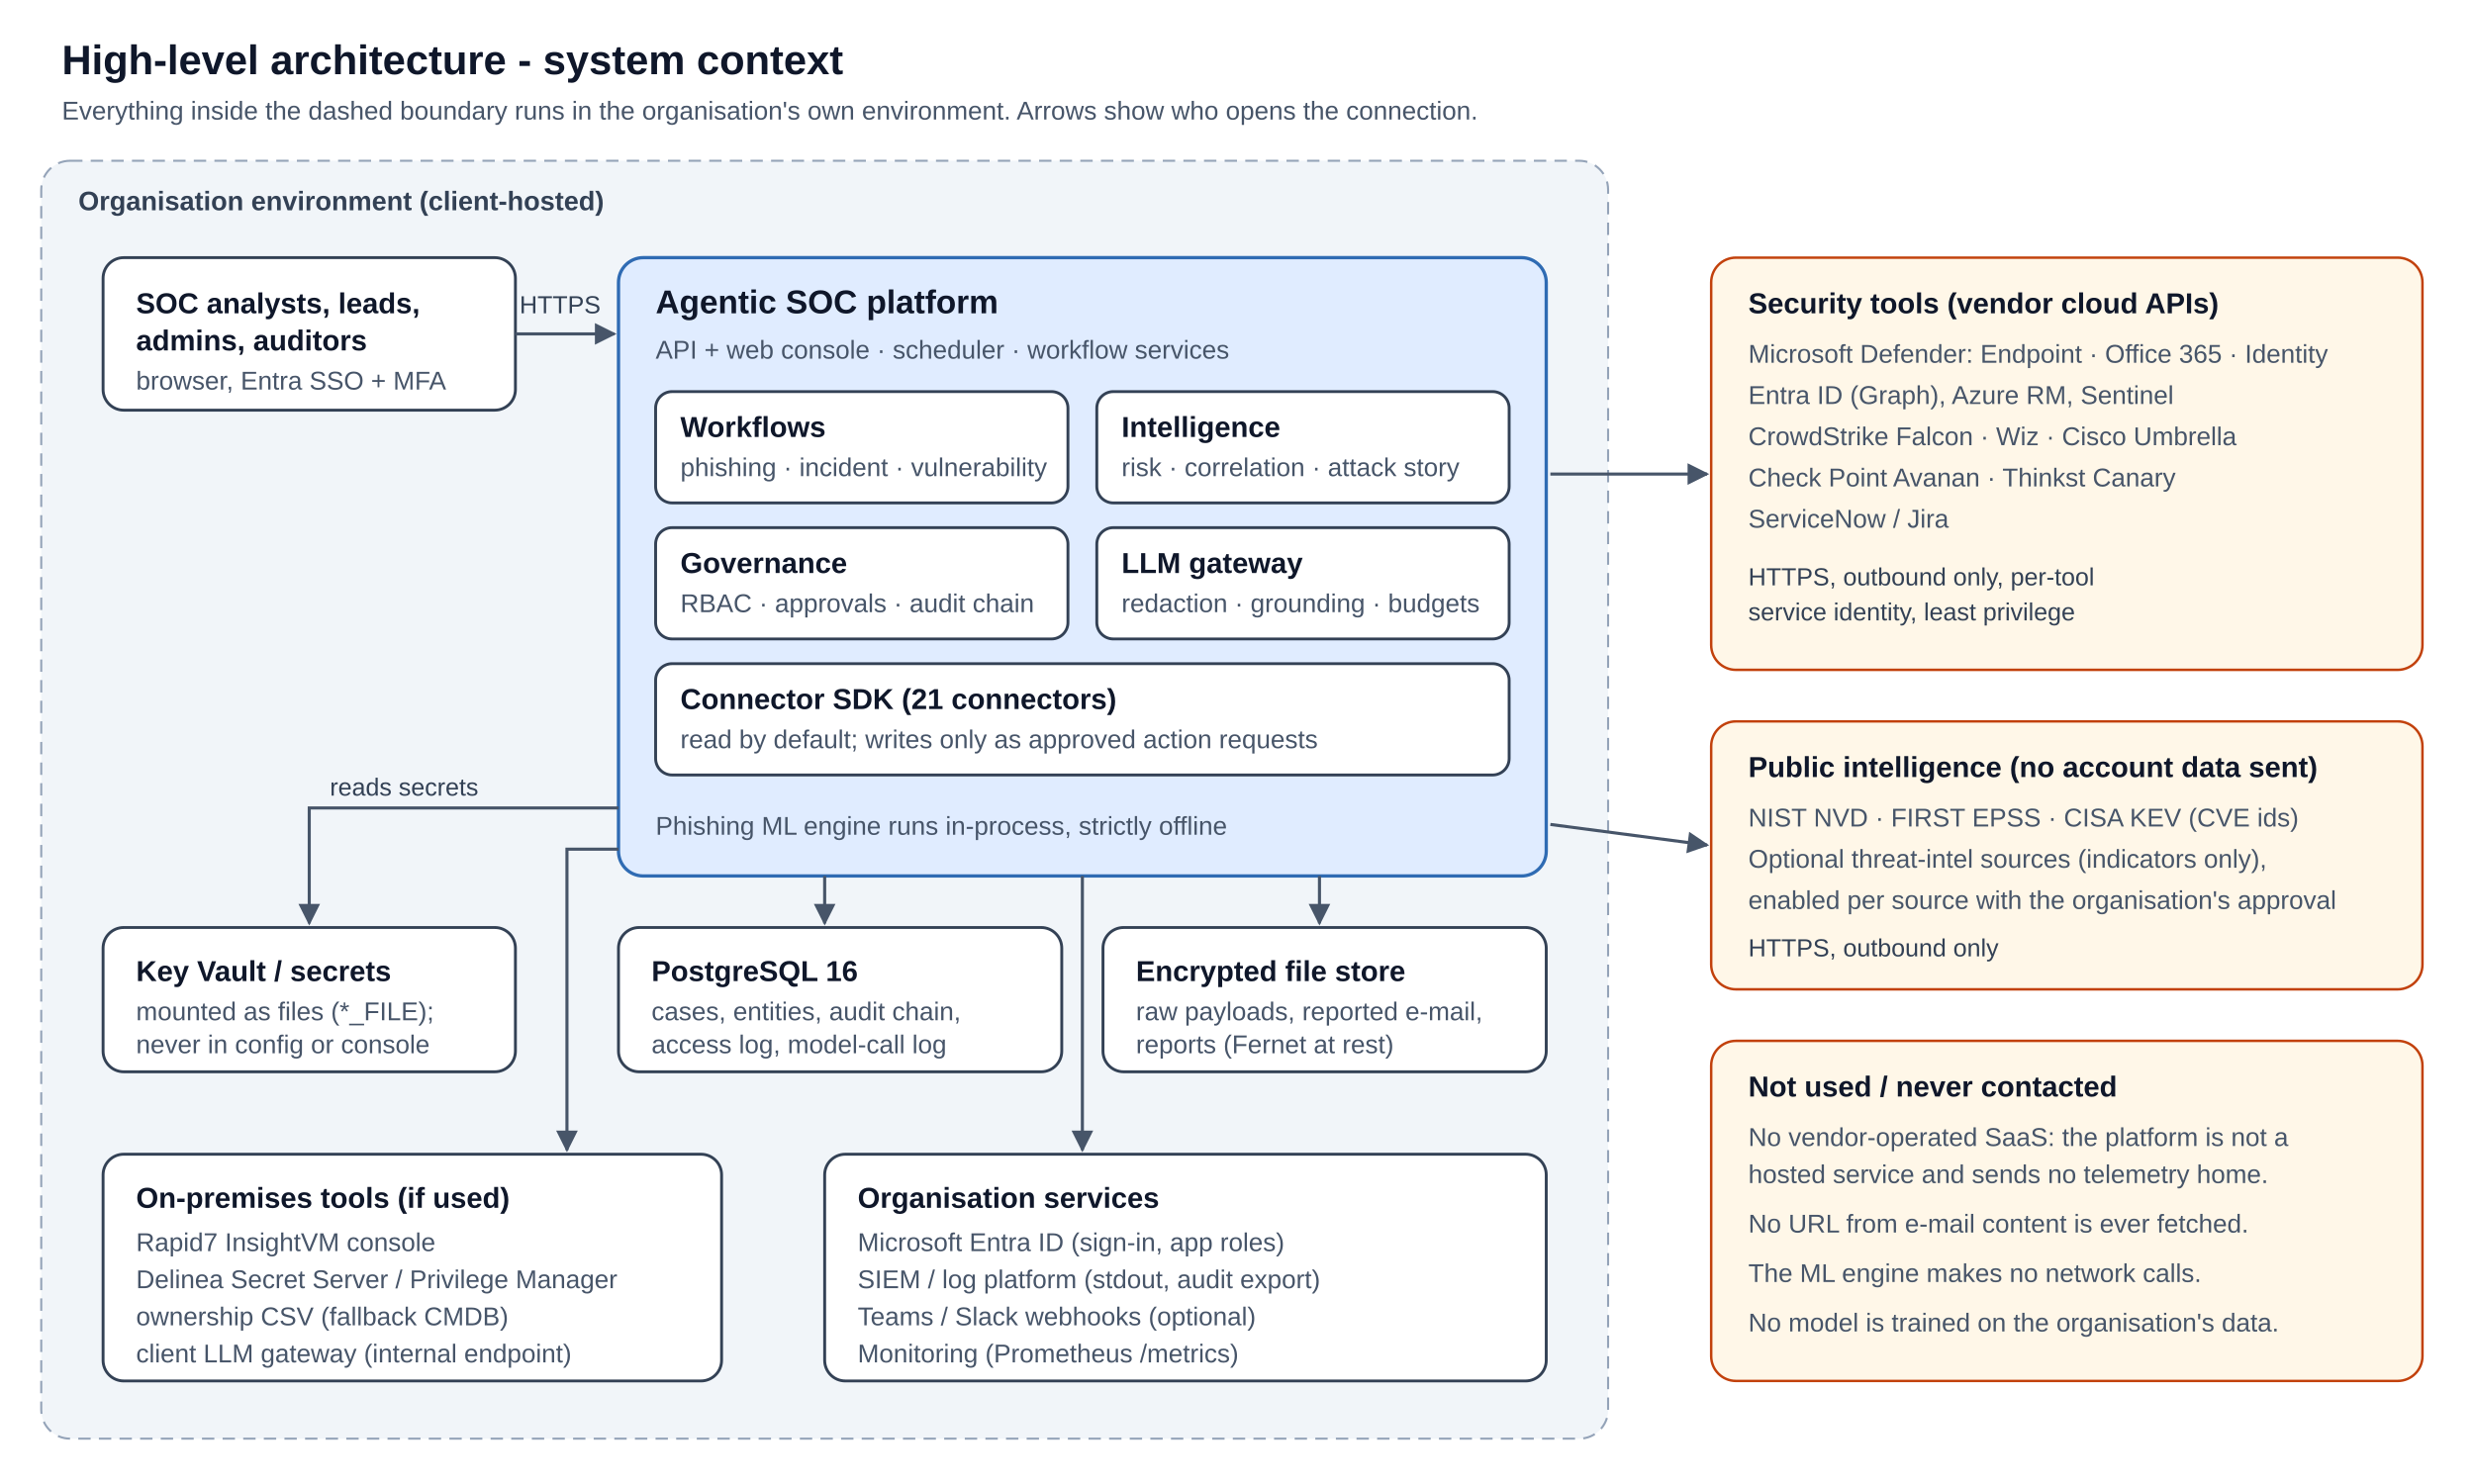
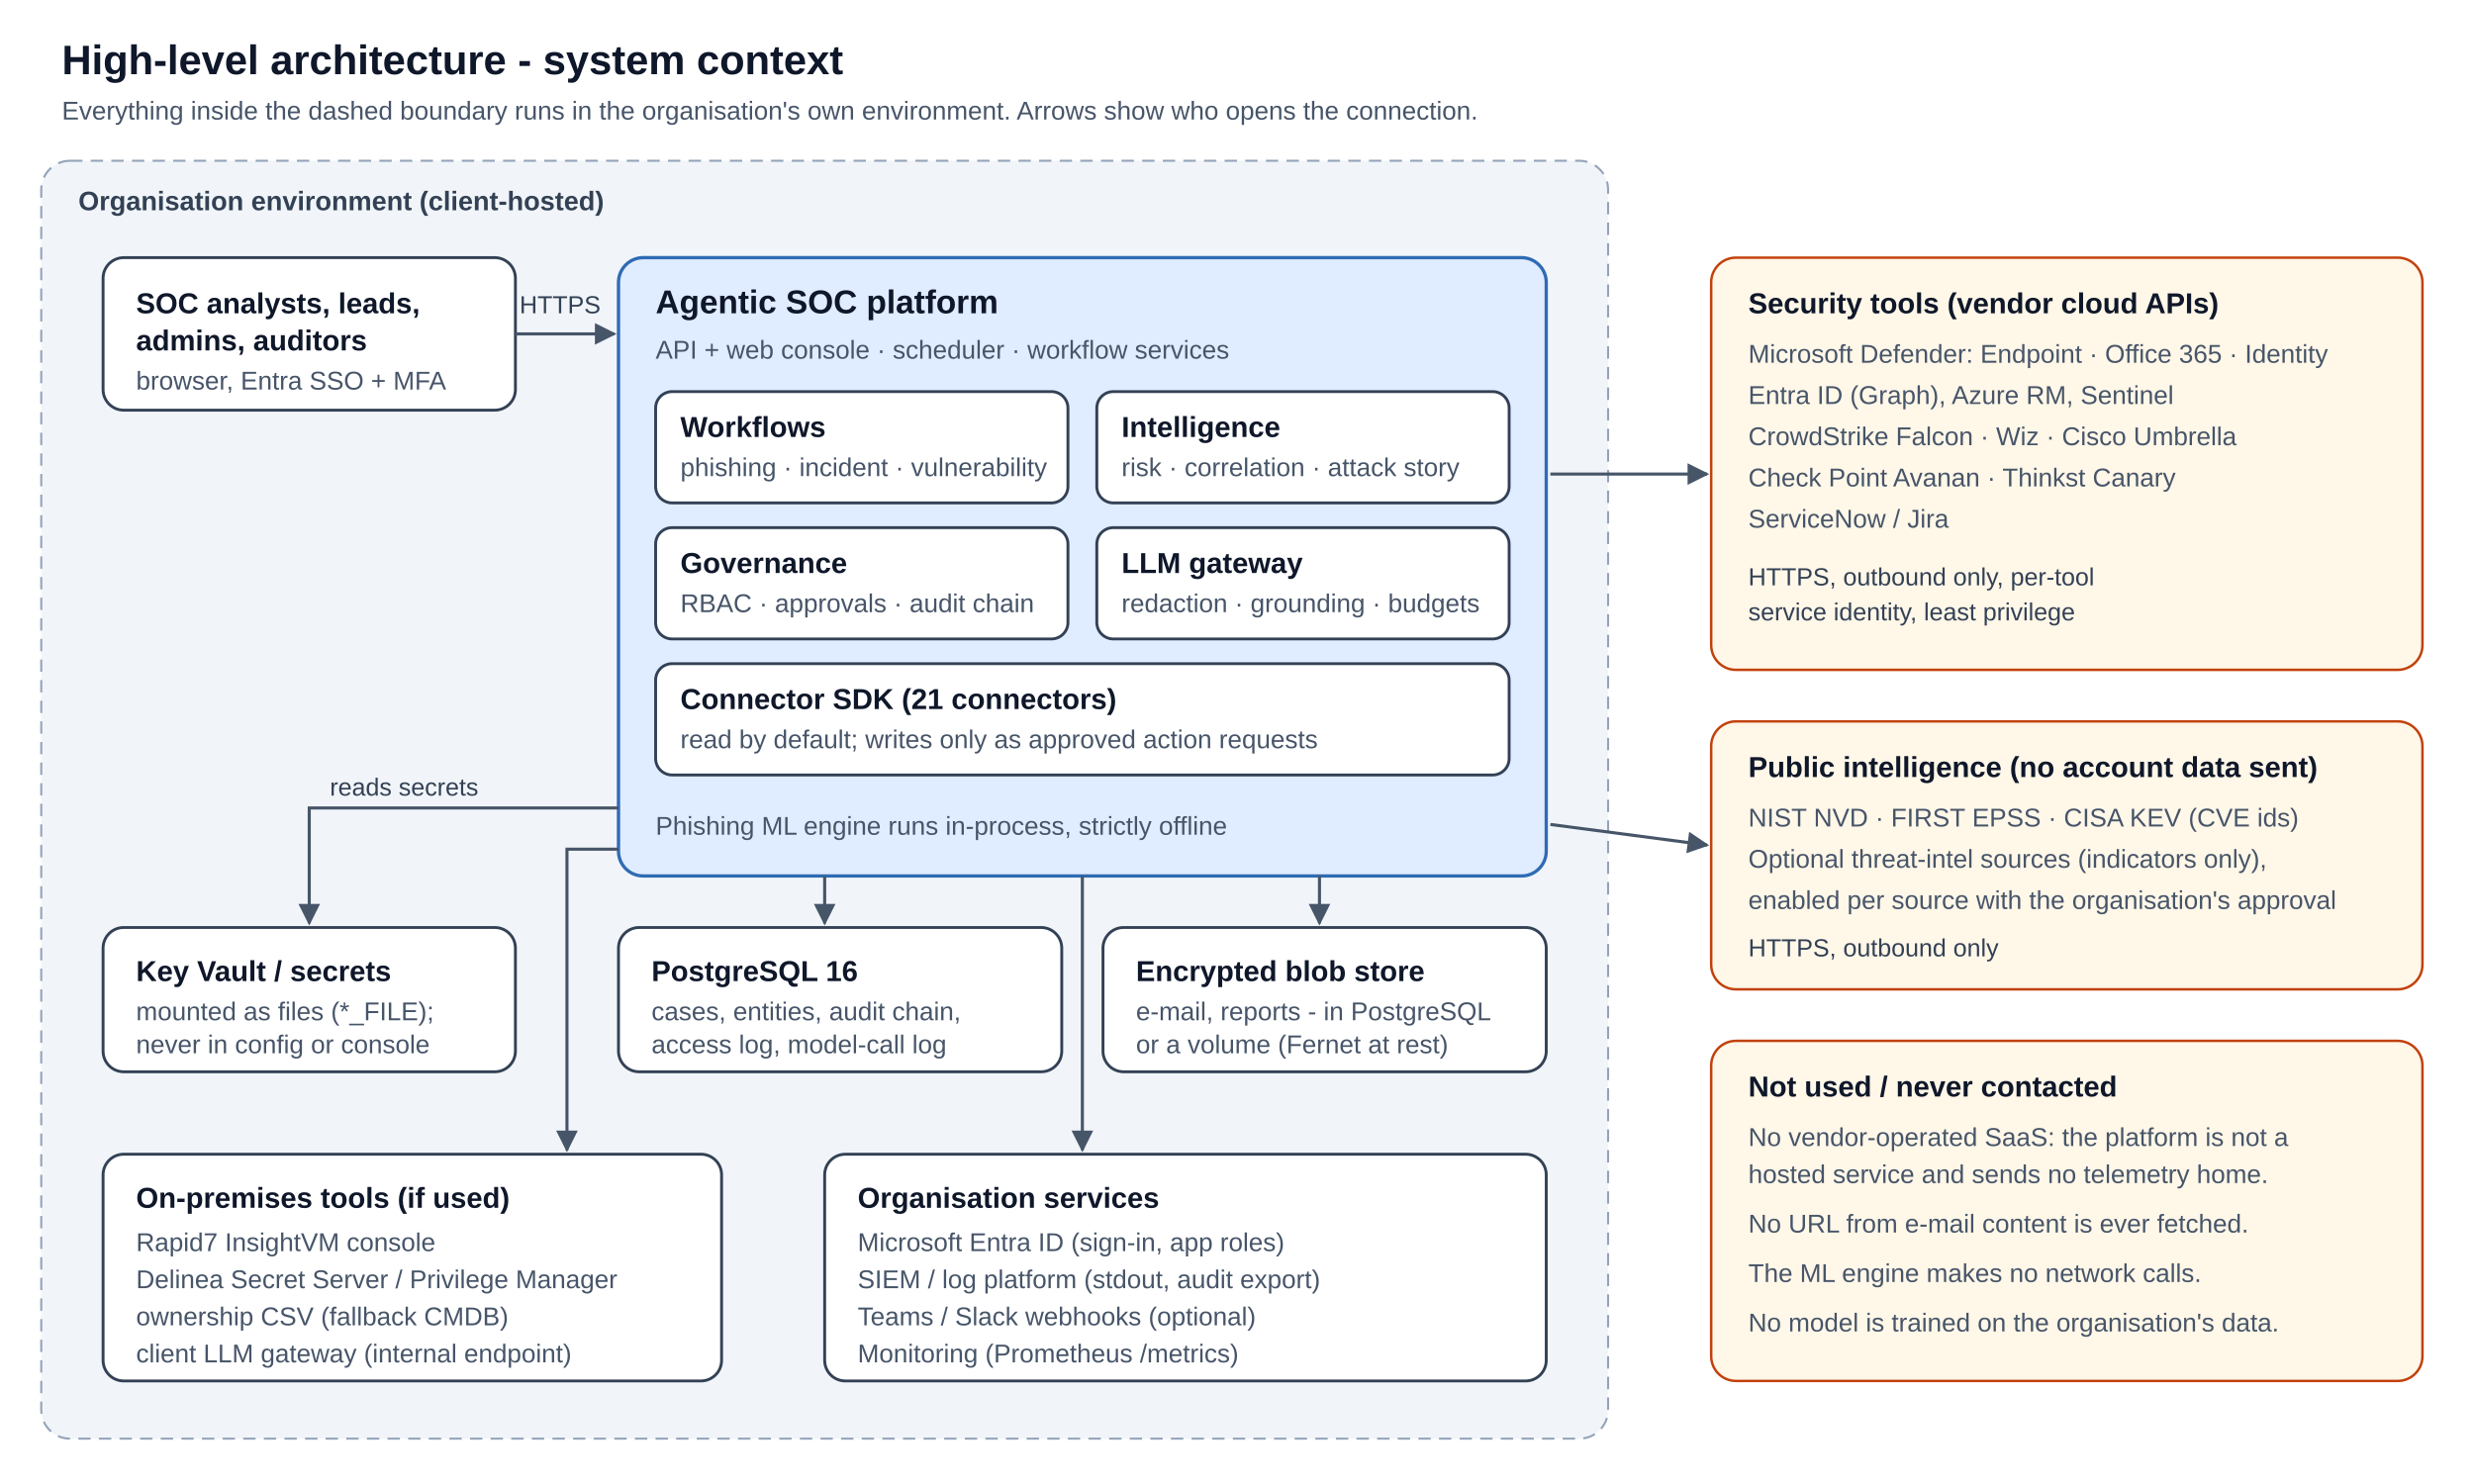
<svg xmlns="http://www.w3.org/2000/svg" viewBox="0 0 1200 720" font-family="Segoe UI, Arial, sans-serif" font-size="14">
  <defs>
    <marker id="a" viewBox="0 0 10 10" refX="9" refY="5" markerWidth="7" markerHeight="7" orient="auto-start-reverse">
      <path d="M0,0 L10,5 L0,10 z" fill="#475569" />
    </marker>
    <style>
      .zone{fill:#f1f5f9;stroke:#94a3b8;stroke-dasharray:6 4}
      .box{fill:#ffffff;stroke:#334155;stroke-width:1.4}
      .core{fill:#e0ecff;stroke:#2f6bb3;stroke-width:1.6}
      .ext{fill:#fff7e8;stroke:#c2410c;stroke-width:1.2}
      .h{font-weight:600;fill:#0f172a}
      .s{fill:#475569;font-size:12.5px}
      .z{fill:#334155;font-weight:600;font-size:13px}
      .line{stroke:#475569;stroke-width:1.5;fill:none;marker-end:url(#a)}
      .lbl{fill:#334155;font-size:12px}
    </style>
  </defs>
  <rect width="1200" height="720" fill="#ffffff" />
  <text x="30" y="36" class="h" font-size="20">High-level architecture - system context</text>
  <text x="30" y="58" class="s">Everything inside the dashed boundary runs in the organisation's own environment. Arrows show who opens the connection.</text>
  <rect x="20" y="78" width="760" height="620" rx="14" class="zone" />
  <text x="38" y="102" class="z">Organisation environment (client-hosted)</text>
  <rect x="50" y="125" width="200" height="74" rx="10" class="box" />
  <text x="66" y="152" class="h">SOC analysts, leads,</text>
  <text x="66" y="170" class="h">admins, auditors</text>
  <text x="66" y="189" class="s">browser, Entra SSO + MFA</text>
  <rect x="300" y="125" width="450" height="300" rx="12" class="core" />
  <text x="318" y="152" class="h" font-size="16">Agentic SOC platform</text>
  <text x="318" y="174" class="s">API + web console · scheduler · workflow services</text>
  <rect x="318" y="190" width="200" height="54" rx="8" class="box" />
  <text x="330" y="212" class="h">Workflows</text>
  <text x="330" y="231" class="s">phishing · incident · vulnerability</text>
  <rect x="532" y="190" width="200" height="54" rx="8" class="box" />
  <text x="544" y="212" class="h">Intelligence</text>
  <text x="544" y="231" class="s">risk · correlation · attack story</text>
  <rect x="318" y="256" width="200" height="54" rx="8" class="box" />
  <text x="330" y="278" class="h">Governance</text>
  <text x="330" y="297" class="s">RBAC · approvals · audit chain</text>
  <rect x="532" y="256" width="200" height="54" rx="8" class="box" />
  <text x="544" y="278" class="h">LLM gateway</text>
  <text x="544" y="297" class="s">redaction · grounding · budgets</text>
  <rect x="318" y="322" width="414" height="54" rx="8" class="box" />
  <text x="330" y="344" class="h">Connector SDK (21 connectors)</text>
  <text x="330" y="363" class="s">read by default; writes only as approved action requests</text>
  <text x="318" y="405" class="s">Phishing ML engine runs in-process, strictly offline</text>
  <rect x="300" y="450" width="215" height="70" rx="10" class="box" />
  <text x="316" y="476" class="h">PostgreSQL 16</text>
  <text x="316" y="495" class="s">cases, entities, audit chain,</text>
  <text x="316" y="511" class="s">access log, model-call log</text>
  <rect x="535" y="450" width="215" height="70" rx="10" class="box" />
-   <text x="551" y="476" class="h">Encrypted file store</text>
-   <text x="551" y="495" class="s">raw payloads, reported e-mail,</text>
-   <text x="551" y="511" class="s">reports (Fernet at rest)</text>
+   <text x="551" y="476" class="h">Encrypted blob store</text>
+   <text x="551" y="495" class="s">e-mail, reports - in PostgreSQL</text>
+   <text x="551" y="511" class="s">or a volume (Fernet at rest)</text>
  <rect x="50" y="450" width="200" height="70" rx="10" class="box" />
  <text x="66" y="476" class="h">Key Vault / secrets</text>
  <text x="66" y="495" class="s">mounted as files (*_FILE);</text>
  <text x="66" y="511" class="s">never in config or console</text>
  <rect x="50" y="560" width="300" height="110" rx="10" class="box" />
  <text x="66" y="586" class="h">On-premises tools (if used)</text>
  <text x="66" y="607" class="s">Rapid7 InsightVM console</text>
  <text x="66" y="625" class="s">Delinea Secret Server / Privilege Manager</text>
  <text x="66" y="643" class="s">ownership CSV (fallback CMDB)</text>
  <text x="66" y="661" class="s">client LLM gateway (internal endpoint)</text>
  <rect x="400" y="560" width="350" height="110" rx="10" class="box" />
  <text x="416" y="586" class="h">Organisation services</text>
  <text x="416" y="607" class="s">Microsoft Entra ID (sign-in, app roles)</text>
  <text x="416" y="625" class="s">SIEM / log platform (stdout, audit export)</text>
  <text x="416" y="643" class="s">Teams / Slack webhooks (optional)</text>
  <text x="416" y="661" class="s">Monitoring (Prometheus /metrics)</text>
  <rect x="830" y="125" width="345" height="200" rx="12" class="ext" />
  <text x="848" y="152" class="h">Security tools (vendor cloud APIs)</text>
  <text x="848" y="176" class="s">Microsoft Defender: Endpoint · Office 365 · Identity</text>
  <text x="848" y="196" class="s">Entra ID (Graph), Azure RM, Sentinel</text>
  <text x="848" y="216" class="s">CrowdStrike Falcon · Wiz · Cisco Umbrella</text>
  <text x="848" y="236" class="s">Check Point Avanan · Thinkst Canary</text>
  <text x="848" y="256" class="s">ServiceNow / Jira</text>
  <text x="848" y="284" class="lbl">HTTPS, outbound only, per-tool</text>
  <text x="848" y="301" class="lbl">service identity, least privilege</text>
  <rect x="830" y="350" width="345" height="130" rx="12" class="ext" />
  <text x="848" y="377" class="h">Public intelligence (no account data sent)</text>
  <text x="848" y="401" class="s">NIST NVD · FIRST EPSS · CISA KEV (CVE ids)</text>
  <text x="848" y="421" class="s">Optional threat-intel sources (indicators only),</text>
  <text x="848" y="441" class="s">enabled per source with the organisation's approval</text>
  <text x="848" y="464" class="lbl">HTTPS, outbound only</text>
  <rect x="830" y="505" width="345" height="165" rx="12" class="ext" />
  <text x="848" y="532" class="h">Not used / never contacted</text>
  <text x="848" y="556" class="s">No vendor-operated SaaS: the platform is not a</text>
  <text x="848" y="574" class="s">hosted service and sends no telemetry home.</text>
  <text x="848" y="598" class="s">No URL from e-mail content is ever fetched.</text>
  <text x="848" y="622" class="s">The ML engine makes no network calls.</text>
  <text x="848" y="646" class="s">No model is trained on the organisation's data.</text>
  <path d="M250,162 L298,162" class="line" />
  <text x="252" y="152" class="lbl">HTTPS</text>
  <path d="M752,230 L828,230" class="line" />
  <path d="M752,400 L828,410" class="line" />
  <path d="M400,425 L400,448" class="line" />
  <path d="M640,425 L640,448" class="line" />
  <path d="M300,392 L150,392 L150,448" class="line" />
  <text x="160" y="386" class="lbl">reads secrets</text>
  <path d="M300,412 L275,412 L275,558" class="line" />
  <path d="M525,425 L525,558" class="line" />
</svg>
